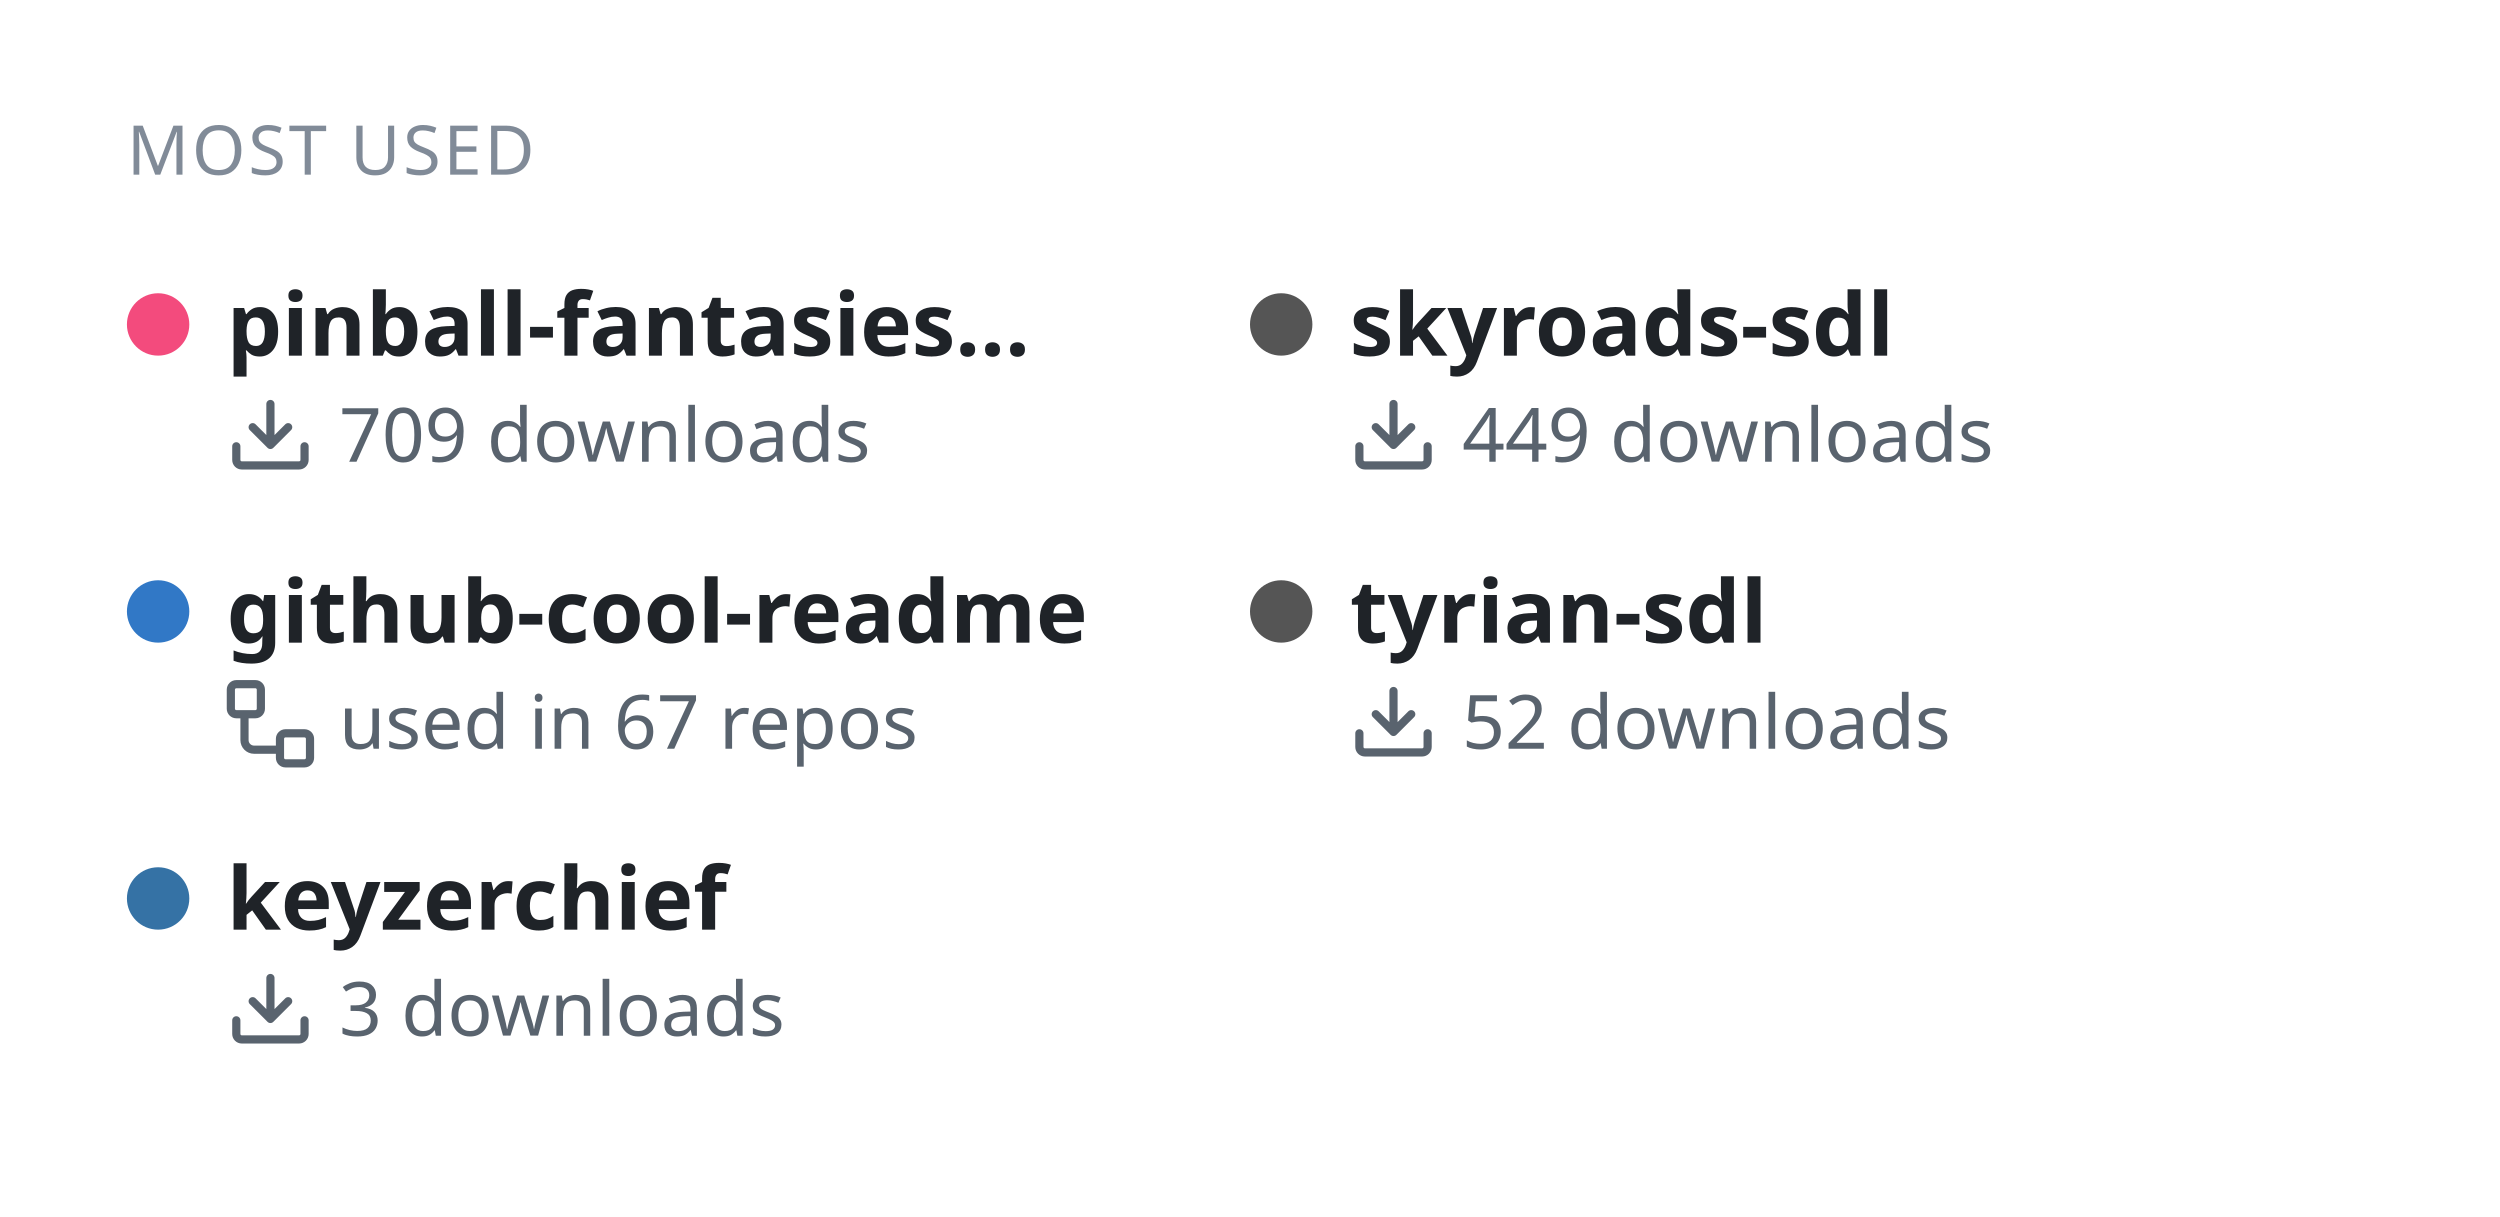
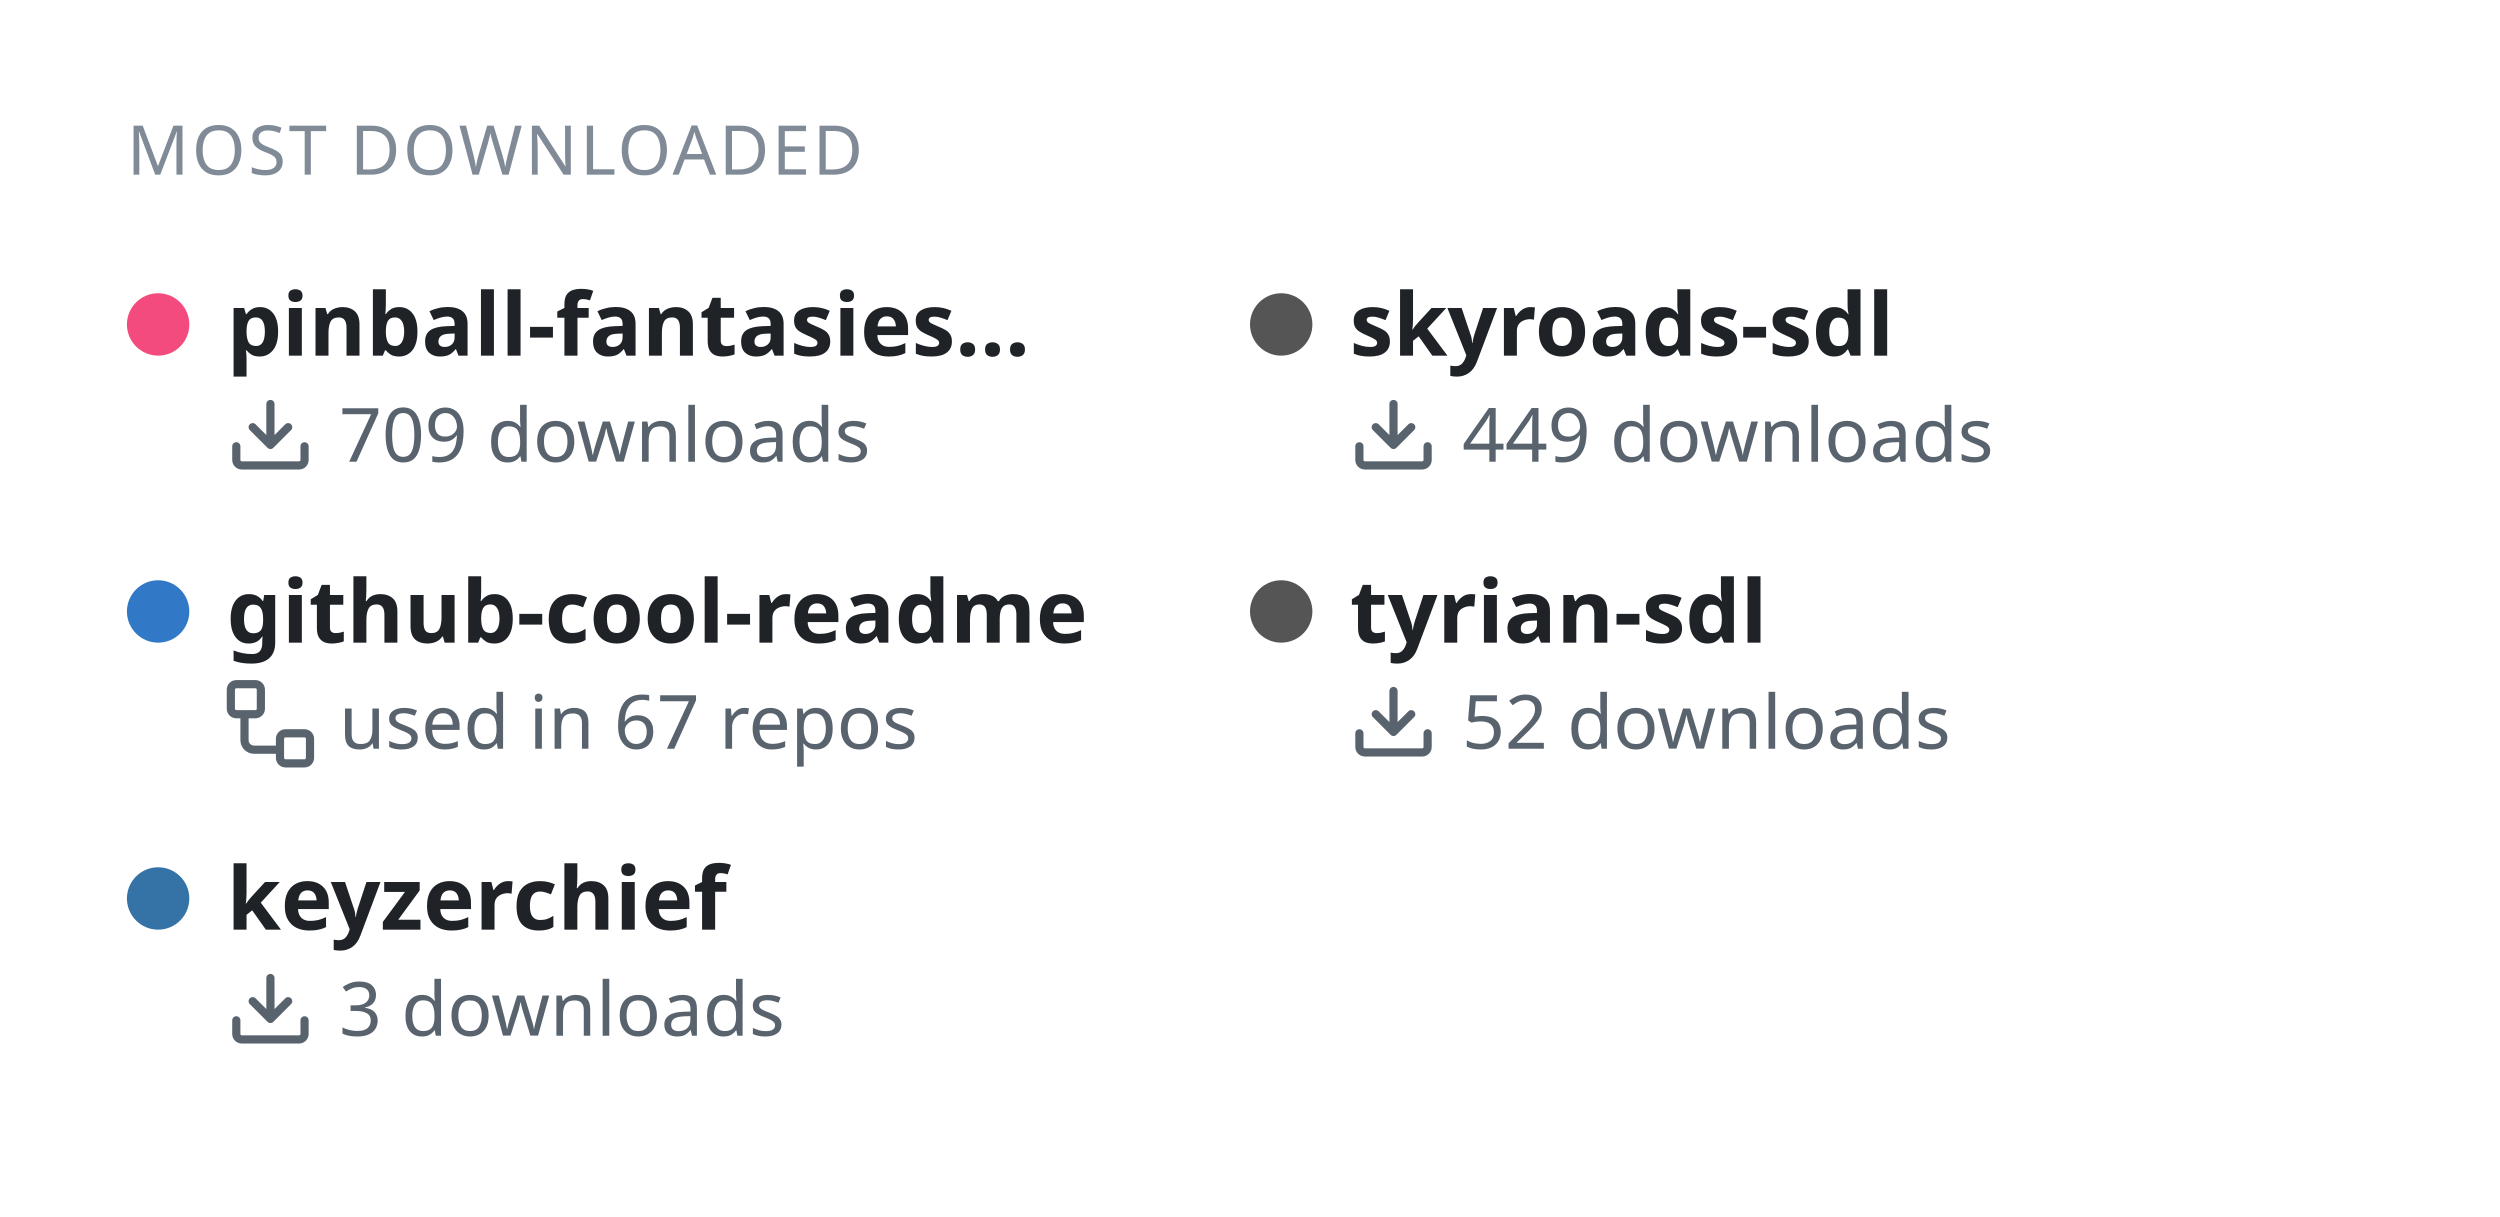
<svg xmlns="http://www.w3.org/2000/svg" width="450" height="219" viewBox="0 0 400 195" fill="none" role="img" aria-labelledby="title desc">
  <style>
  text { font-family: -apple-system, BlinkMacSystemFont, 'Segoe UI', 'Noto Sans', Helvetica, Arial, sans-serif; fill: #1f2328; }
  .label { font-size: 14px; }
  .value { font-size: 14px; font-weight: 600; font-variant-numeric: tabular-nums; }
  .small { font-size: 12px; }
  .col { font-size: 11px; fill: #818b98; letter-spacing: 0.04em; }
  .secondary { fill: #59636e; }
  .muted { fill: #818b98; }
  .icon { fill: #59636e; }
  .fade { animation: fade 0.45s ease-out both; }
  .grow { transform-box: fill-box; transform-origin: left center; animation: grow 0.9s cubic-bezier(.2,.7,.2,1) 0.15s both; }
  .ring { animation: ring 1.2s cubic-bezier(.2,.7,.2,1) 0.2s both; }
  .pop { transform-box: fill-box; transform-origin: center; animation: pop 0.4s ease-out 0.5s both; }
  @keyframes fade { from { opacity: 0; transform: translateY(4px); } }
  @keyframes grow { from { transform: scaleX(0); } }
  @keyframes pop { from { opacity: 0; transform: scale(0.6); } }
  @media (prefers-reduced-motion: reduce) { * { animation: none !important; } }
</style>
  <rect x="0.5" y="0.5" width="399" height="194" rx="6" fill="none" stroke="none" />
-   <text x="20" y="28" class="col">MOST USED</text>
+   <text x="20" y="28" class="col">MOST DOWNLOADED</text>
  <g transform="translate(20 44)">
    <g class="fade" style="animation-delay: 200ms">
      <circle cx="5" cy="8" r="5" fill="#f34b7d" />
      <text x="16" y="13" class="label" style="font-weight: 600;">pinball-fantasies…</text>
      <g class="icon" transform="translate(16 19) scale(0.875)">
        <path d="M2.75 14A1.75 1.75 0 0 1 1 12.25v-2.5a.75.75 0 0 1 1.5 0v2.5c0 .138.112.25.25.25h10.5a.25.25 0 0 0 .25-.25v-2.5a.75.75 0 0 1 1.5 0v2.5A1.75 1.75 0 0 1 13.25 14Z" />
        <path d="M7.25 7.689V2a.75.75 0 0 1 1.5 0v5.689l1.97-1.969a.749.749 0 1 1 1.06 1.06l-3.25 3.25a.749.749 0 0 1-1.06 0L4.22 6.78a.749.749 0 1 1 1.06-1.06l1.97 1.969Z" />
      </g>
      <text x="34" y="30" class="small secondary">709 downloads</text>
    </g>
  </g>
  <g transform="translate(200 44)">
    <g class="fade" style="animation-delay: 270ms">
      <circle cx="5" cy="8" r="5" fill="#555555" />
      <text x="16" y="13" class="label" style="font-weight: 600;">skyroads-sdl</text>
      <g class="icon" transform="translate(16 19) scale(0.875)">
        <path d="M2.75 14A1.75 1.75 0 0 1 1 12.25v-2.5a.75.75 0 0 1 1.5 0v2.5c0 .138.112.25.25.25h10.5a.25.25 0 0 0 .25-.25v-2.5a.75.75 0 0 1 1.5 0v2.5A1.75 1.75 0 0 1 13.25 14Z" />
        <path d="M7.25 7.689V2a.75.75 0 0 1 1.5 0v5.689l1.97-1.969a.749.749 0 1 1 1.06 1.06l-3.25 3.25a.749.749 0 0 1-1.06 0L4.22 6.78a.749.749 0 1 1 1.06-1.06l1.97 1.969Z" />
      </g>
      <text x="34" y="30" class="small secondary">449 downloads</text>
    </g>
  </g>
  <g transform="translate(20 90)">
    <g class="fade" style="animation-delay: 340ms">
      <circle cx="5" cy="8" r="5" fill="#3178c6" />
      <text x="16" y="13" class="label" style="font-weight: 600;">github-cool-readme</text>
      <g class="icon" transform="translate(16 19) scale(0.875)">
        <path d="M0 1.75C0 .784.784 0 1.75 0h3.5C6.216 0 7 .784 7 1.75v3.5A1.75 1.75 0 0 1 5.25 7H4v4a1 1 0 0 0 1 1h4v-1.25C9 9.784 9.784 9 10.75 9h3.5c.966 0 1.75.784 1.75 1.75v3.5A1.75 1.75 0 0 1 14.25 16h-3.5A1.75 1.75 0 0 1 9 14.25v-.75H5A2.5 2.5 0 0 1 2.5 11V7h-.75A1.75 1.75 0 0 1 0 5.25Zm1.75-.25a.25.25 0 0 0-.25.25v3.5c0 .138.112.25.25.25h3.5a.25.25 0 0 0 .25-.25v-3.5a.25.25 0 0 0-.25-.25Zm9 9a.25.25 0 0 0-.25.25v3.5c0 .138.112.25.25.25h3.5a.25.25 0 0 0 .25-.25v-3.5a.25.25 0 0 0-.25-.25Z" />
      </g>
      <text x="34" y="30" class="small secondary">used in 67 repos</text>
    </g>
  </g>
  <g transform="translate(200 90)">
    <g class="fade" style="animation-delay: 410ms">
      <circle cx="5" cy="8" r="5" fill="#555555" />
      <text x="16" y="13" class="label" style="font-weight: 600;">tyrian-sdl</text>
      <g class="icon" transform="translate(16 19) scale(0.875)">
        <path d="M2.75 14A1.75 1.75 0 0 1 1 12.25v-2.5a.75.75 0 0 1 1.5 0v2.5c0 .138.112.25.25.25h10.5a.25.25 0 0 0 .25-.25v-2.5a.75.75 0 0 1 1.5 0v2.5A1.75 1.75 0 0 1 13.25 14Z" />
        <path d="M7.25 7.689V2a.75.75 0 0 1 1.5 0v5.689l1.97-1.969a.749.749 0 1 1 1.06 1.06l-3.25 3.25a.749.749 0 0 1-1.06 0L4.22 6.78a.749.749 0 1 1 1.06-1.06l1.97 1.969Z" />
      </g>
      <text x="34" y="30" class="small secondary">52 downloads</text>
    </g>
  </g>
  <g transform="translate(20 136)">
    <g class="fade" style="animation-delay: 480ms">
      <circle cx="5" cy="8" r="5" fill="#3572A5" />
      <text x="16" y="13" class="label" style="font-weight: 600;">keyzerchief</text>
      <g class="icon" transform="translate(16 19) scale(0.875)">
        <path d="M2.75 14A1.75 1.75 0 0 1 1 12.25v-2.5a.75.75 0 0 1 1.5 0v2.5c0 .138.112.25.25.25h10.5a.25.25 0 0 0 .25-.25v-2.5a.75.75 0 0 1 1.5 0v2.5A1.75 1.75 0 0 1 13.25 14Z" />
        <path d="M7.25 7.689V2a.75.75 0 0 1 1.5 0v5.689l1.97-1.969a.749.749 0 1 1 1.06 1.06l-3.25 3.25a.749.749 0 0 1-1.06 0L4.22 6.78a.749.749 0 1 1 1.06-1.06l1.97 1.969Z" />
      </g>
      <text x="34" y="30" class="small secondary">3 downloads</text>
    </g>
  </g>
</svg>
